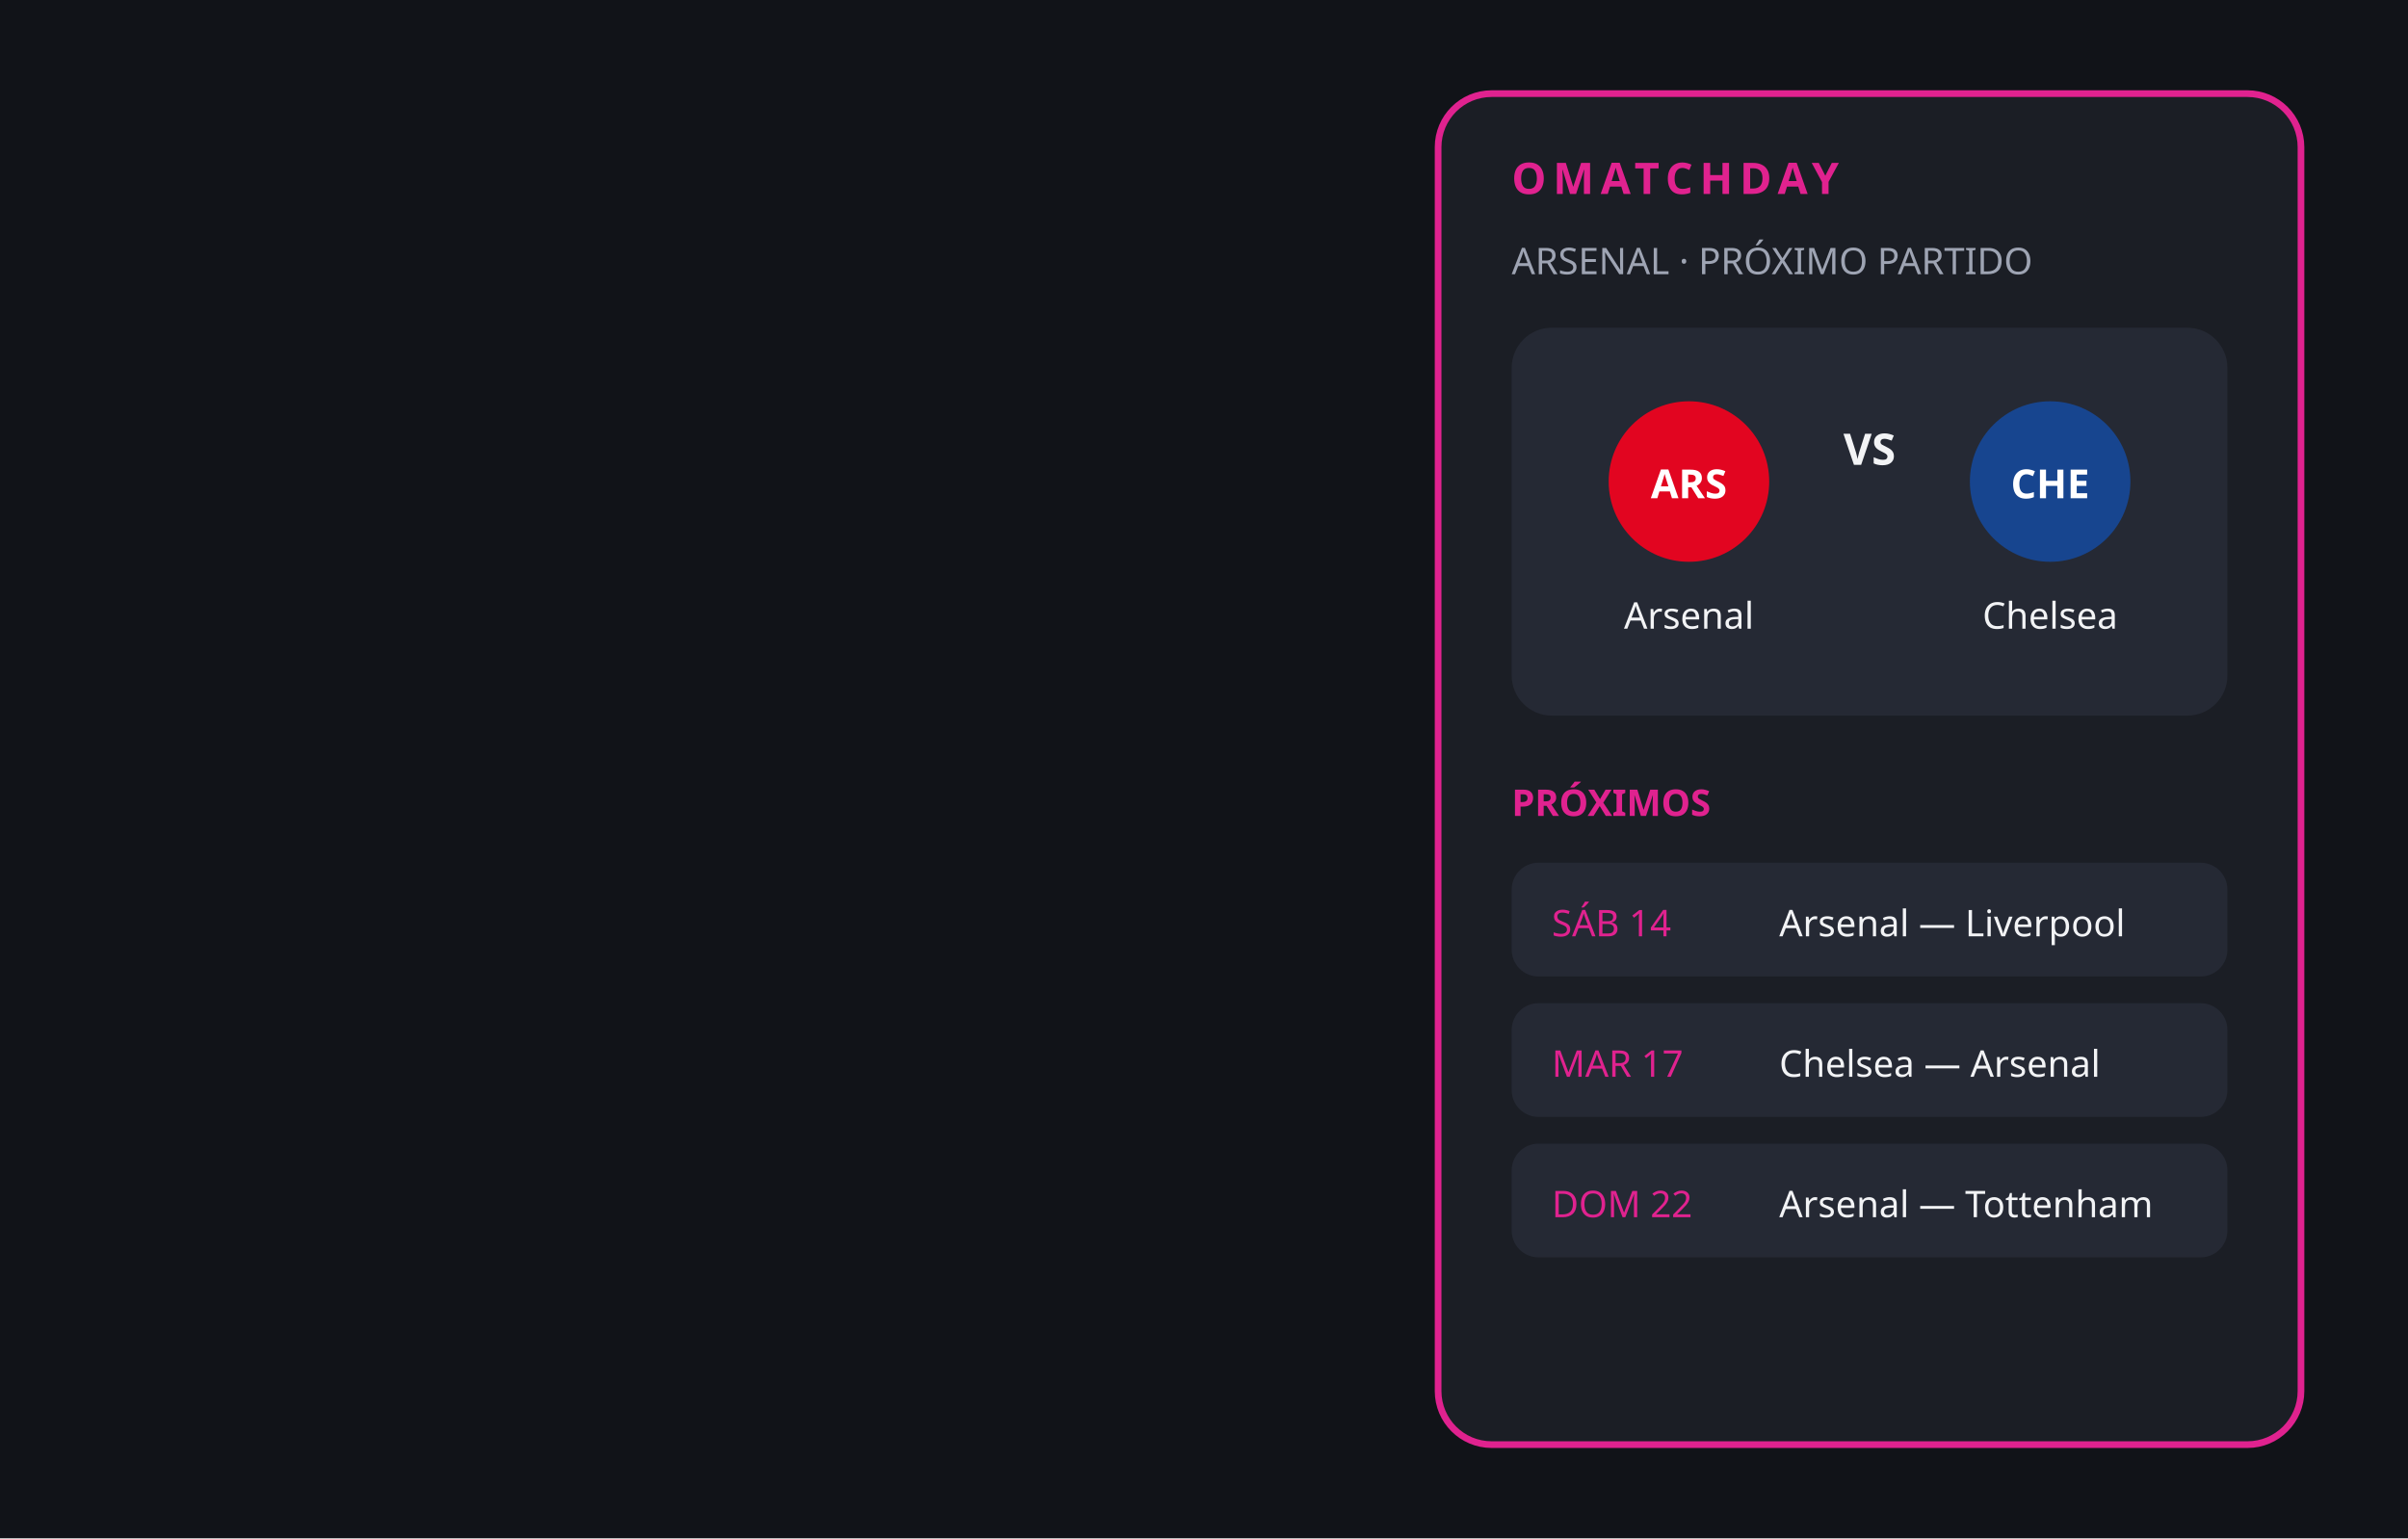
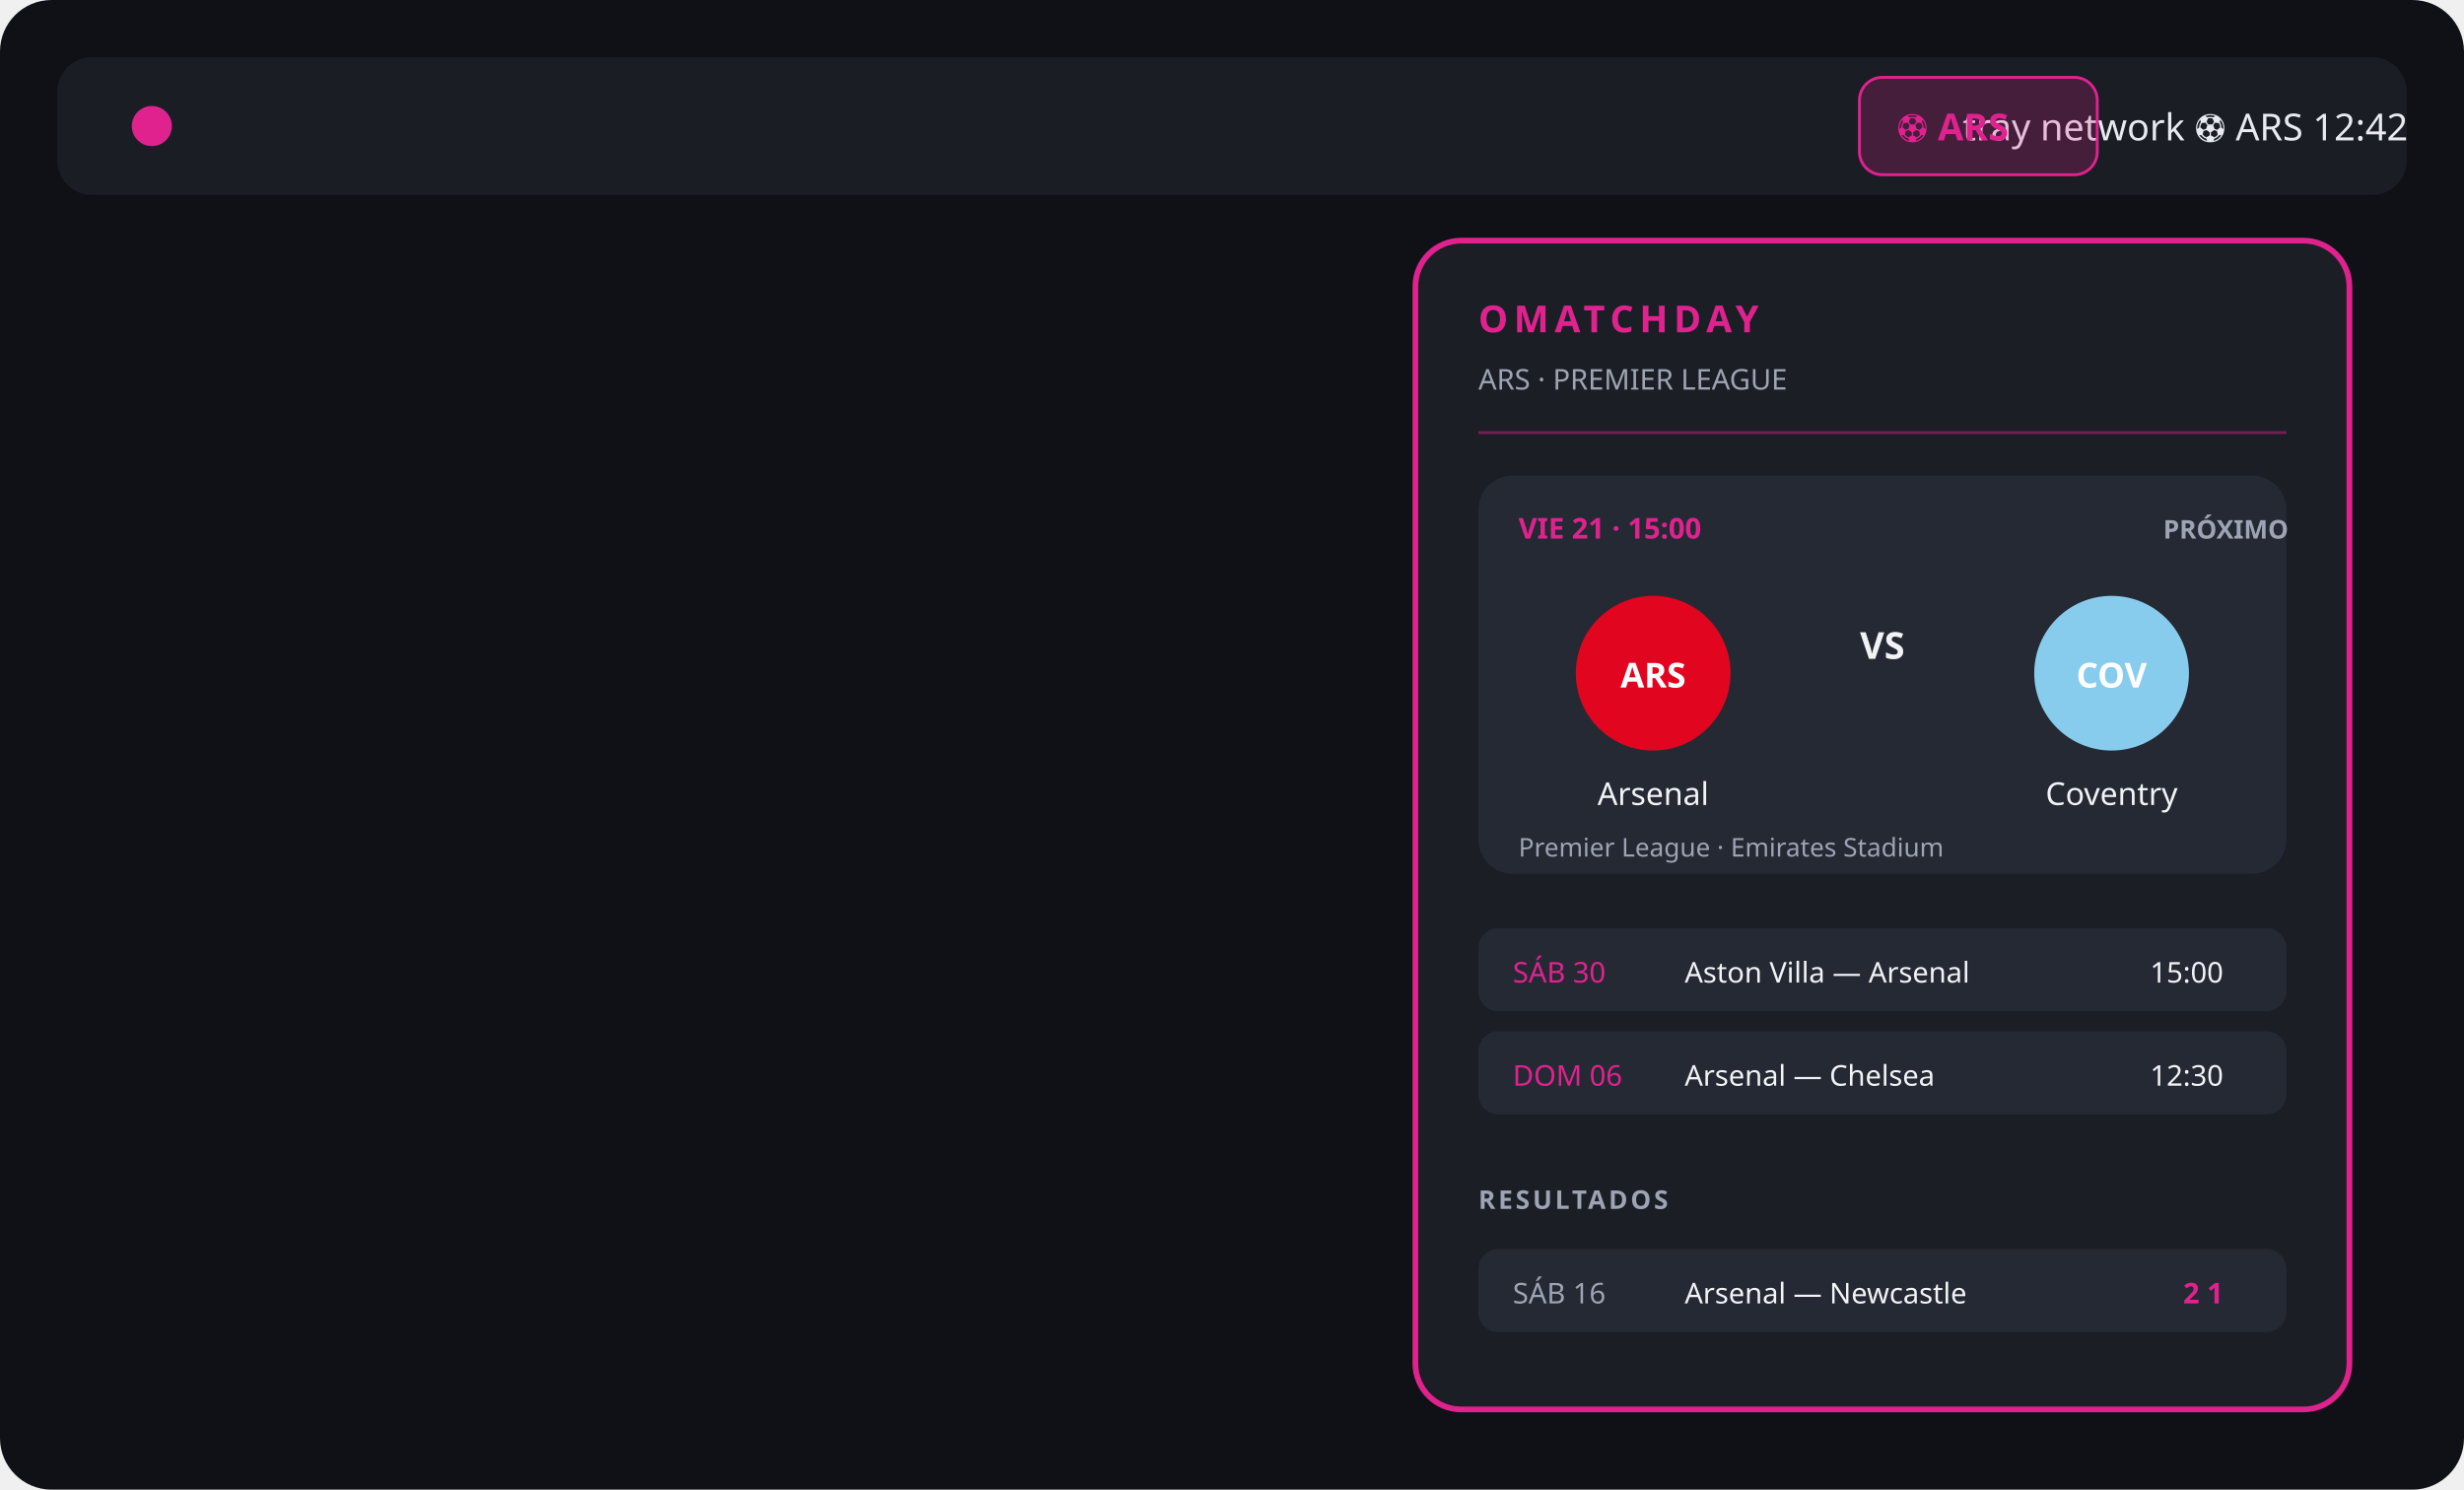
- <svg xmlns="http://www.w3.org/2000/svg" width="720" height="460" viewBox="0 0 720 460">
-   <rect width="720" height="460" fill="#111318" />
-   <rect x="430" y="28" width="258" height="404" rx="16" fill="#1b1e25" stroke="#e0228f" stroke-width="2" />
-   <text x="452" y="58" fill="#e0228f" font-family="sans-serif" font-size="13" font-weight="700" letter-spacing="2">OMATCHDAY</text>
-   <text x="452" y="82" fill="#9ea4b3" font-family="sans-serif" font-size="11">ARSENAL · PRÓXIMO PARTIDO</text>
-   <rect x="452" y="98" width="214" height="116" rx="12" fill="#252934" />
-   <circle cx="505" cy="144" r="24" fill="#e20520" />
-   <text x="505" y="149" text-anchor="middle" fill="white" font-family="sans-serif" font-size="12" font-weight="700">ARS</text>
-   <circle cx="613" cy="144" r="24" fill="#17458f" />
-   <text x="613" y="149" text-anchor="middle" fill="white" font-family="sans-serif" font-size="12" font-weight="700">CHE</text>
-   <text x="559" y="139" text-anchor="middle" fill="#f2f3f5" font-family="sans-serif" font-size="13" font-weight="700">VS</text>
-   <text x="505" y="188" text-anchor="middle" fill="#f2f3f5" font-family="sans-serif" font-size="11">Arsenal</text>
-   <text x="613" y="188" text-anchor="middle" fill="#f2f3f5" font-family="sans-serif" font-size="11">Chelsea</text>
-   <text x="452" y="244" fill="#e0228f" font-family="sans-serif" font-size="11" font-weight="700">PRÓXIMOS</text>
-   <g font-family="sans-serif" font-size="11">
-     <rect x="452" y="258" width="214" height="34" rx="8" fill="#252934" />
-     <text x="464" y="280" fill="#e0228f">SÁB 14</text>
-     <text x="532" y="280" fill="#f2f3f5">Arsenal — Liverpool</text>
-     <rect x="452" y="300" width="214" height="34" rx="8" fill="#252934" />
-     <text x="464" y="322" fill="#e0228f">MAR 17</text>
-     <text x="532" y="322" fill="#f2f3f5">Chelsea — Arsenal</text>
-     <rect x="452" y="342" width="214" height="34" rx="8" fill="#252934" />
-     <text x="464" y="364" fill="#e0228f">DOM 22</text>
-     <text x="532" y="364" fill="#f2f3f5">Arsenal — Tottenham</text>
+ <svg xmlns="http://www.w3.org/2000/svg" width="860" height="520" viewBox="0 0 860 520">
+   <rect width="860" height="520" rx="18" fill="#0f1116" />
+   <rect x="20" y="20" width="820" height="48" rx="12" fill="#1a1d24" />
+   <circle cx="53" cy="44" r="7" fill="#e0228f" />
+   <text x="685" y="49" fill="#e8eaf0" font-family="sans-serif" font-size="13">tray   network   ⚽ ARS   12:42</text>
+   <rect x="649" y="27" width="83" height="34" rx="8" fill="#e0228f" fill-opacity=".22" stroke="#e0228f" />
+   <text x="662" y="49" fill="#e0228f" font-family="sans-serif" font-size="13" font-weight="700">⚽ ARS</text>
+   <rect x="494" y="84" width="326" height="408" rx="16" fill="#1b1e25" stroke="#e0228f" stroke-width="2" />
+   <text x="516" y="116" fill="#e0228f" font-family="sans-serif" font-size="13" font-weight="700" letter-spacing="2">OMATCHDAY</text>
+   <text x="516" y="136" fill="#9ea4b3" font-family="sans-serif" font-size="10">ARS · PREMIER LEAGUE</text>
+   <line x1="516" y1="151" x2="798" y2="151" stroke="#e0228f" stroke-opacity=".45" />
+   <rect x="516" y="166" width="282" height="139" rx="12" fill="#252934" />
+   <text x="530" y="188" fill="#e0228f" font-family="sans-serif" font-size="10" font-weight="700">VIE 21 · 15:00</text>
+   <text x="755" y="188" fill="#9ea4b3" font-family="sans-serif" font-size="9" font-weight="700">PRÓXIMO</text>
+   <circle cx="577" cy="235" r="27" fill="#e20520" />
+   <text x="577" y="240" text-anchor="middle" fill="white" font-family="sans-serif" font-size="12" font-weight="700">ARS</text>
+   <circle cx="737" cy="235" r="27" fill="#87cced" />
+   <text x="737" y="240" text-anchor="middle" fill="white" font-family="sans-serif" font-size="12" font-weight="700">COV</text>
+   <text x="657" y="230" text-anchor="middle" fill="#f2f3f5" font-family="sans-serif" font-size="13" font-weight="700">VS</text>
+   <text x="577" y="281" text-anchor="middle" fill="#f2f3f5" font-family="sans-serif" font-size="11">Arsenal</text>
+   <text x="737" y="281" text-anchor="middle" fill="#f2f3f5" font-family="sans-serif" font-size="11">Coventry</text>
+   <text x="530" y="299" fill="#9ea4b3" font-family="sans-serif" font-size="9">Premier League · Emirates Stadium</text>
+   <g font-family="sans-serif" font-size="10">
+     <rect x="516" y="324" width="282" height="29" rx="7" fill="#252934" />
+     <text x="528" y="343" fill="#e0228f">SÁB 30</text>
+     <text x="588" y="343" fill="#f2f3f5">Aston Villa — Arsenal</text>
+     <text x="776" y="343" text-anchor="end" fill="#f2f3f5">15:00</text>
+     <rect x="516" y="360" width="282" height="29" rx="7" fill="#252934" />
+     <text x="528" y="379" fill="#e0228f">DOM 06</text>
+     <text x="588" y="379" fill="#f2f3f5">Arsenal — Chelsea</text>
+     <text x="776" y="379" text-anchor="end" fill="#f2f3f5">12:30</text>
+     <text x="516" y="422" fill="#9ea4b3" font-size="9" font-weight="700" letter-spacing="1">RESULTADOS</text>
+     <rect x="516" y="436" width="282" height="29" rx="7" fill="#252934" />
+     <text x="528" y="455" fill="#9ea4b3">SÁB 16</text>
+     <text x="588" y="455" fill="#f2f3f5">Arsenal — Newcastle</text>
+     <text x="776" y="455" text-anchor="end" fill="#e0228f" font-weight="700">2   1</text>
  </g>
</svg>
